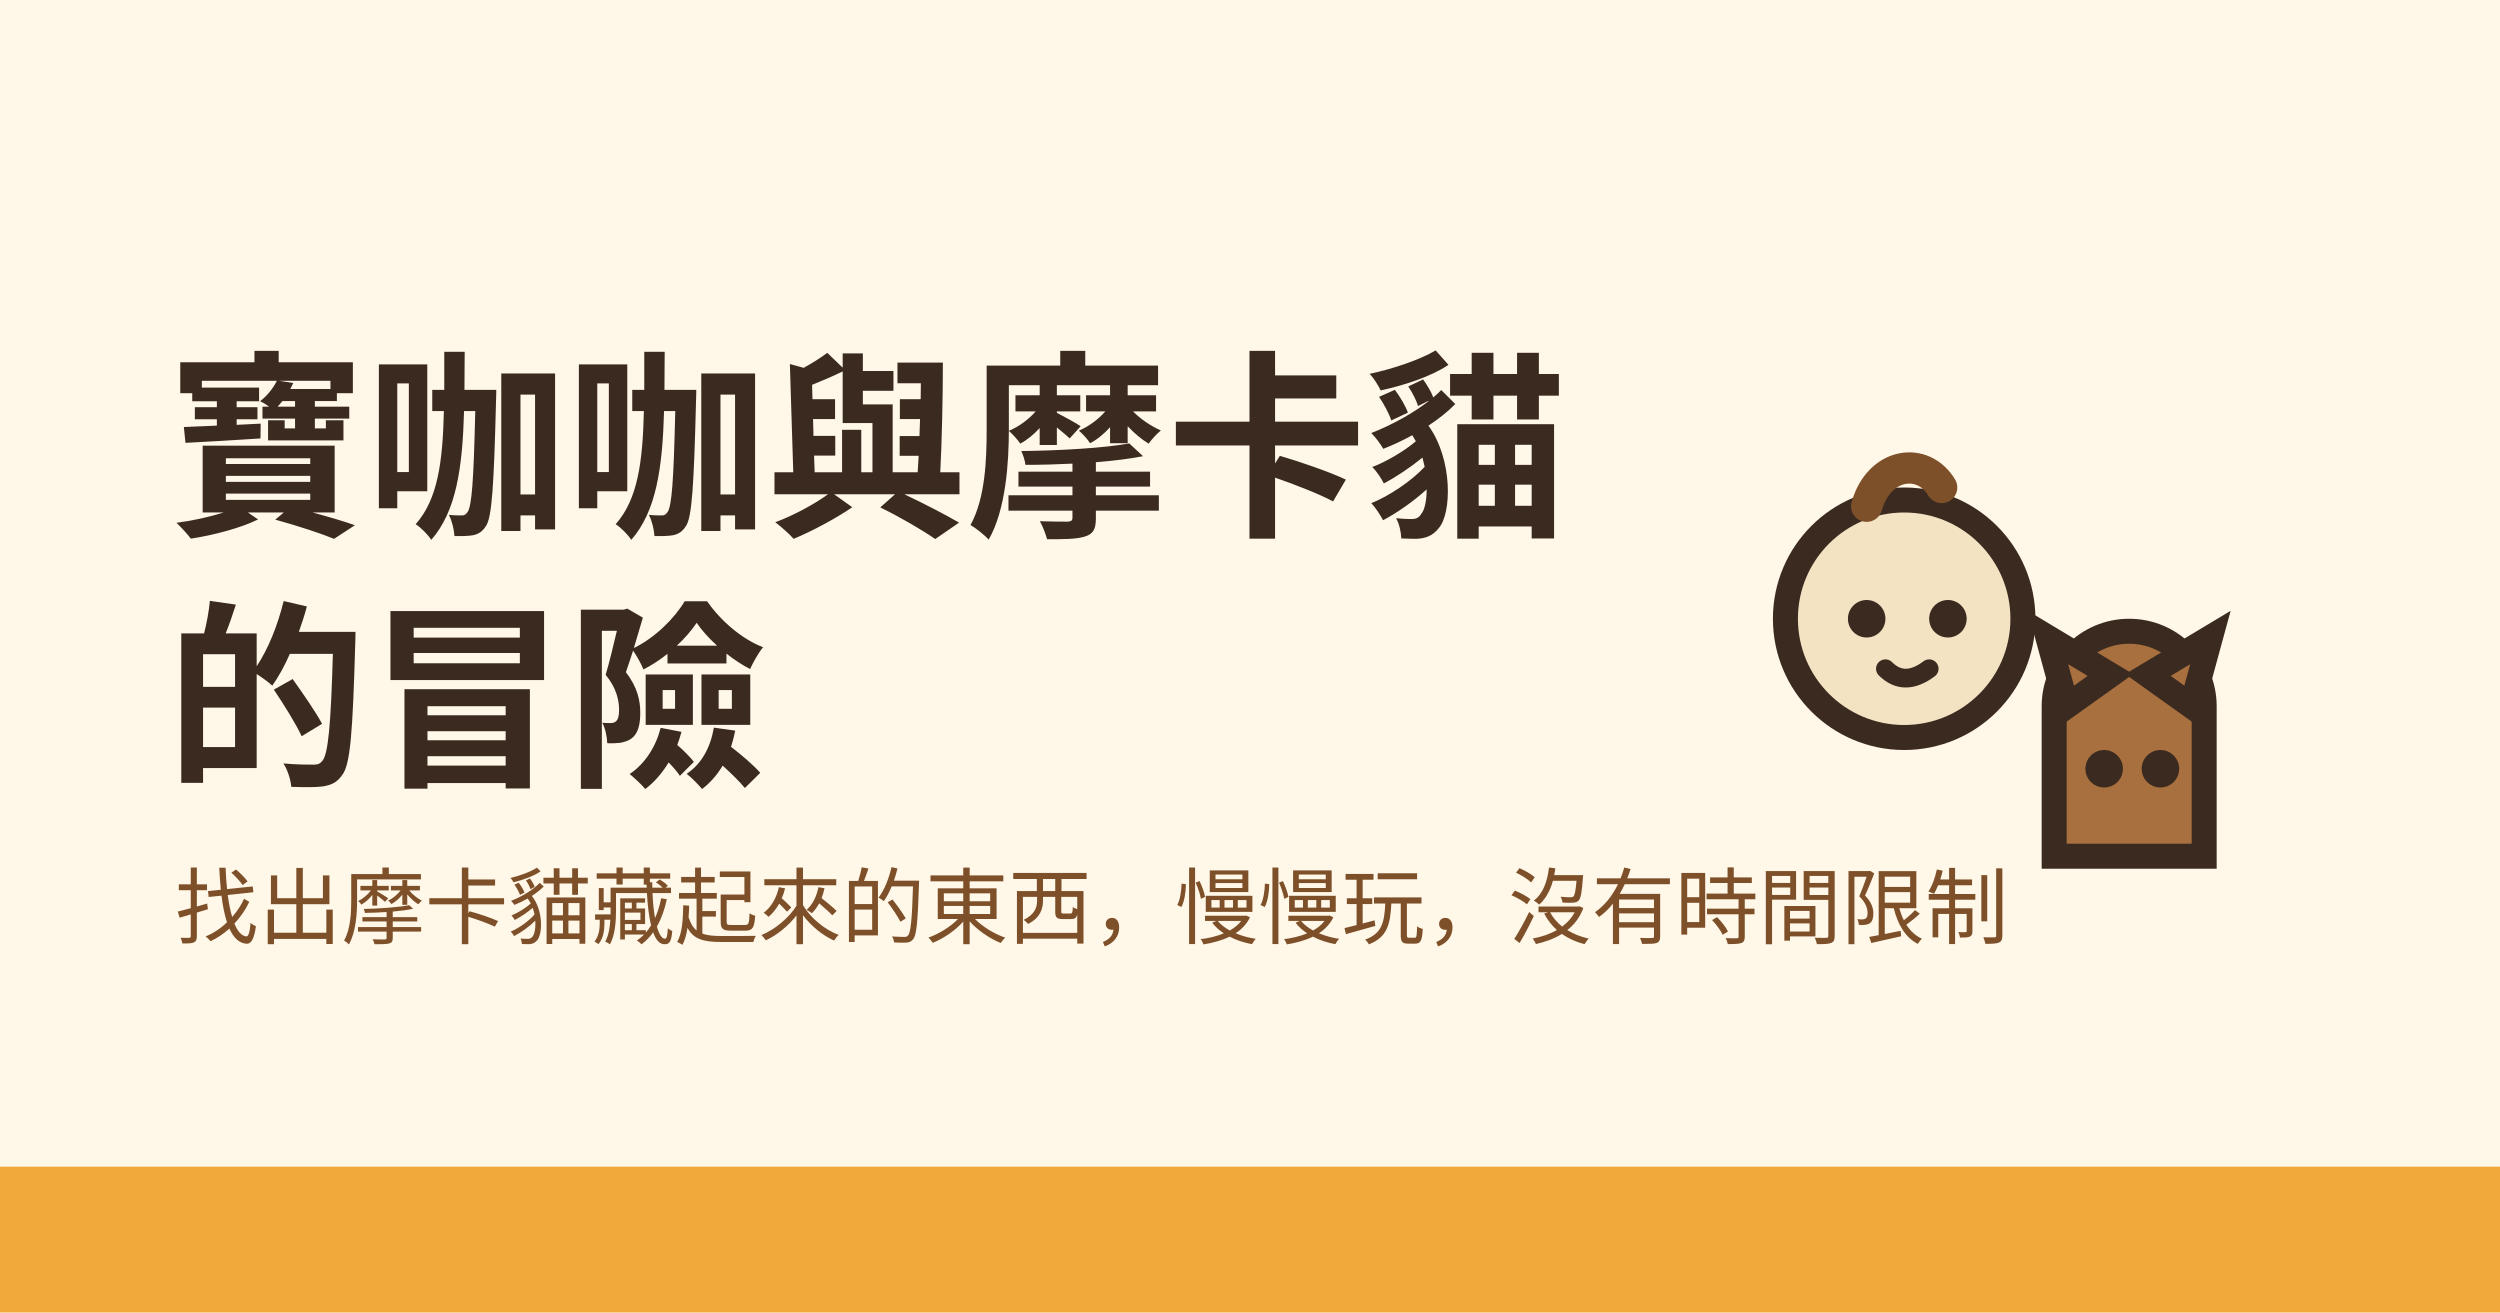
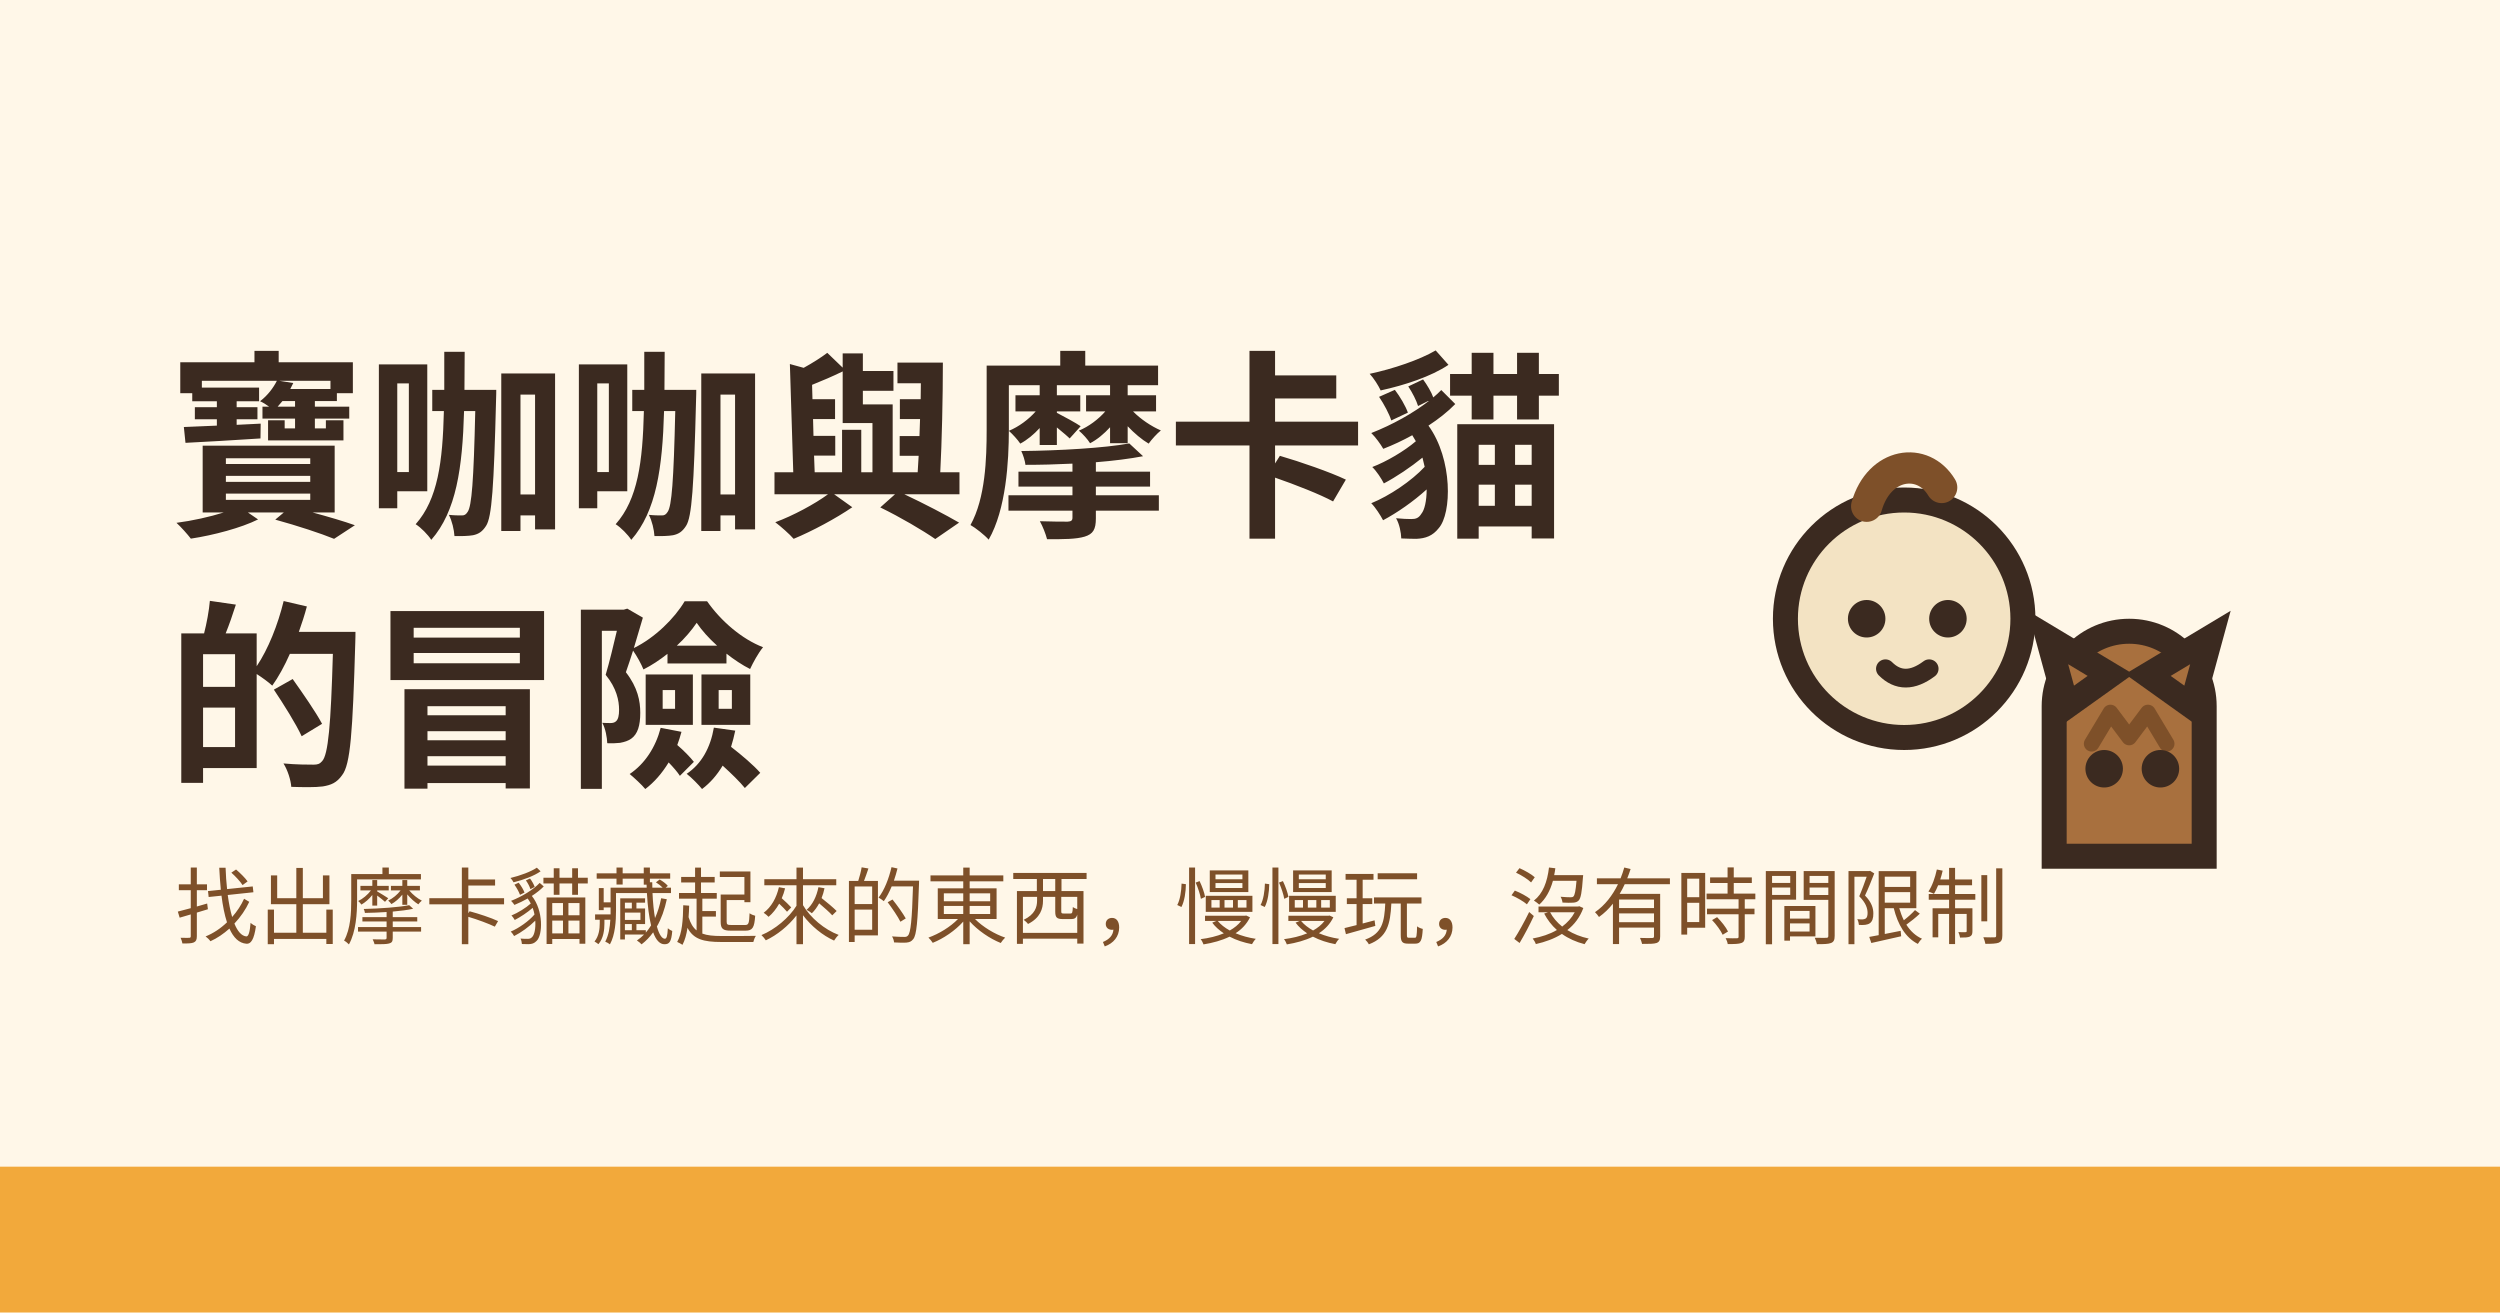
<svg xmlns="http://www.w3.org/2000/svg" viewBox="0 0 1200 630">
  <rect width="1200" height="630" fill="#FFF7E8" />
  <rect y="560" width="1200" height="70" fill="#F2A93B" />
  <text x="80" y="250" font-family="PingFang TC, Hiragino Sans, sans-serif" font-size="96" font-weight="700" fill="#3B2A20">寶咖咖與摩卡貓</text>
  <text x="80" y="370" font-family="PingFang TC, Hiragino Sans, sans-serif" font-size="96" font-weight="700" fill="#3B2A20">的冒險</text>
  <text x="84" y="450" font-family="PingFang TC, Hiragino Sans, sans-serif" font-size="40" fill="#7E5029">找出摩卡貓藏起來的東西，慢慢玩，沒有時間限制</text>
  <g transform="translate(800 165) scale(3.0)">
    <circle cx="38" cy="44" r="19" fill="#F3E3C3" stroke="#3B2A20" stroke-width="4" />
    <path d="M32 26c2-7 9-8 12-3" fill="none" stroke="#7E5029" stroke-width="5" stroke-linecap="round" />
    <circle cx="32" cy="44" r="3" fill="#3B2A20" />
    <circle cx="45" cy="44" r="3" fill="#3B2A20" />
    <path d="M35 52q3 3 7 0" fill="none" stroke="#3B2A20" stroke-width="3" stroke-linecap="round" />
    <path d="M62 82V58a12 12 0 0 1 24 0v24z" fill="#A8703E" stroke="#3B2A20" stroke-width="4" />
    <path d="M64 58l-3-11 10 6zM84 58l3-11-10 6z" fill="#A8703E" stroke="#3B2A20" stroke-width="4" />
+     <path d="M68 64l3-5 3 4 3-4 3 5" fill="none" stroke="#7E5029" stroke-width="2.5" stroke-linecap="round" stroke-linejoin="round" />
    <circle cx="70" cy="68" r="3" fill="#3B2A20" />
    <circle cx="79" cy="68" r="3" fill="#3B2A20" />
  </g>
</svg>
